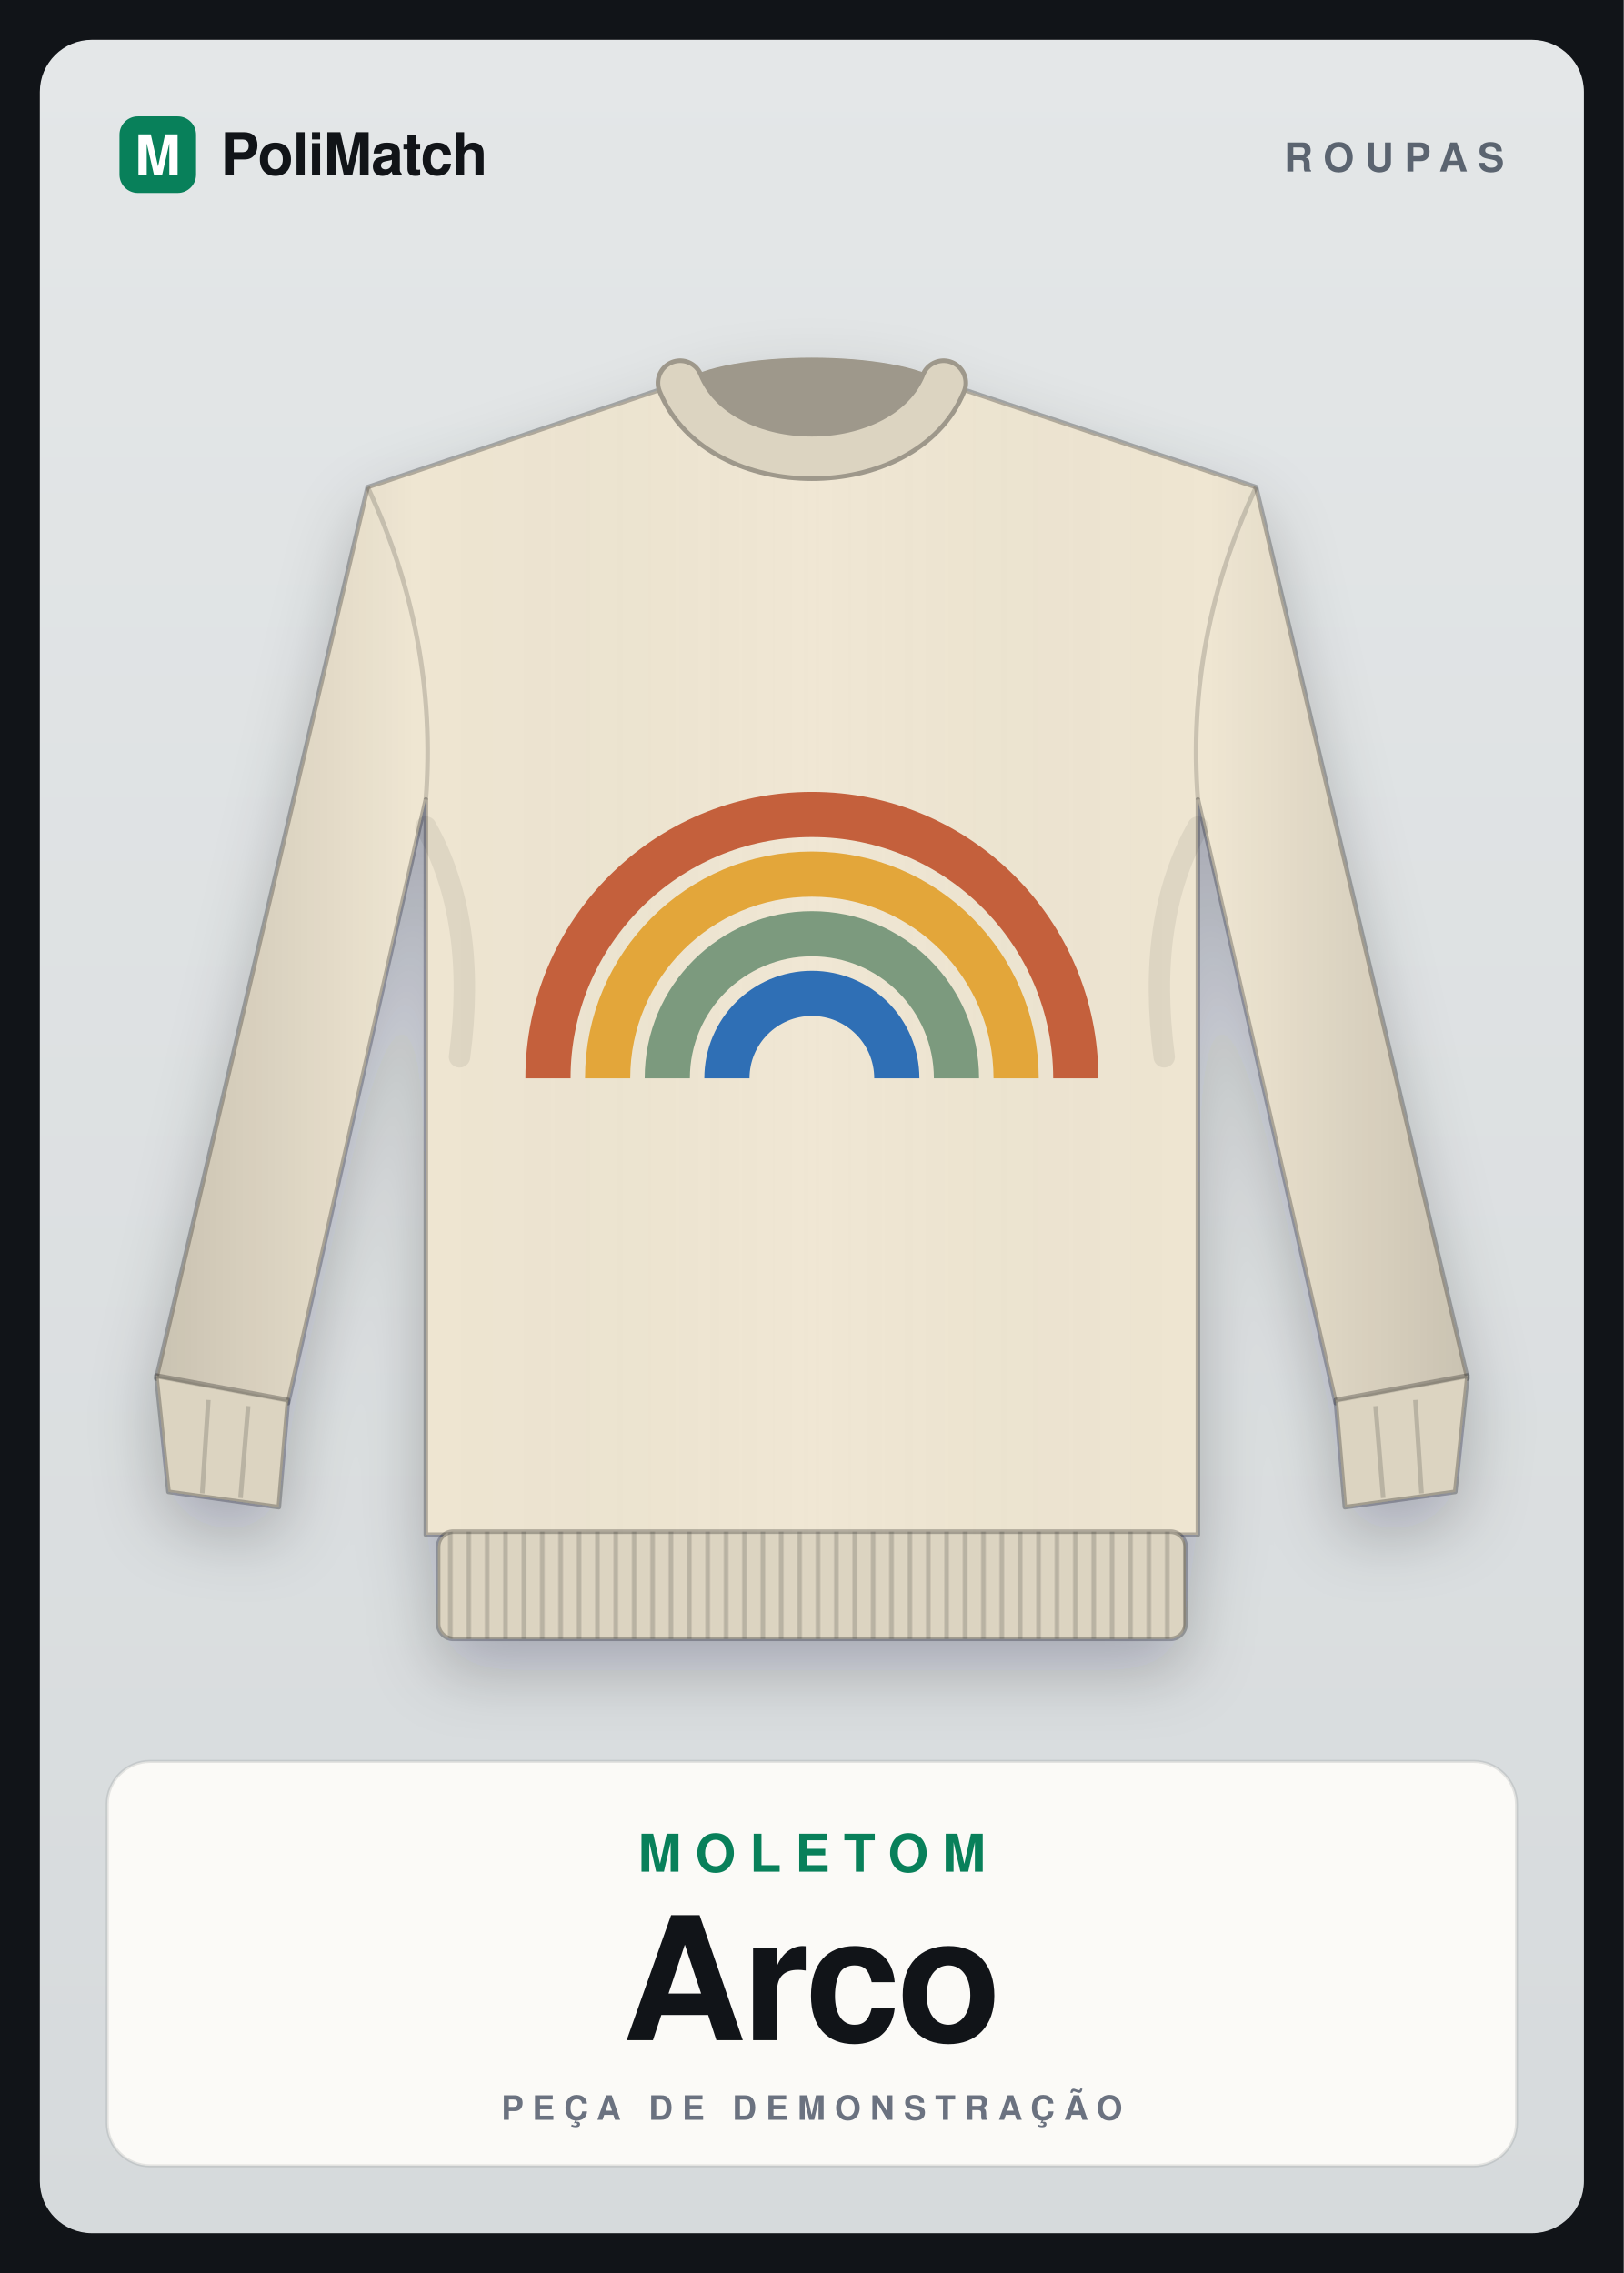
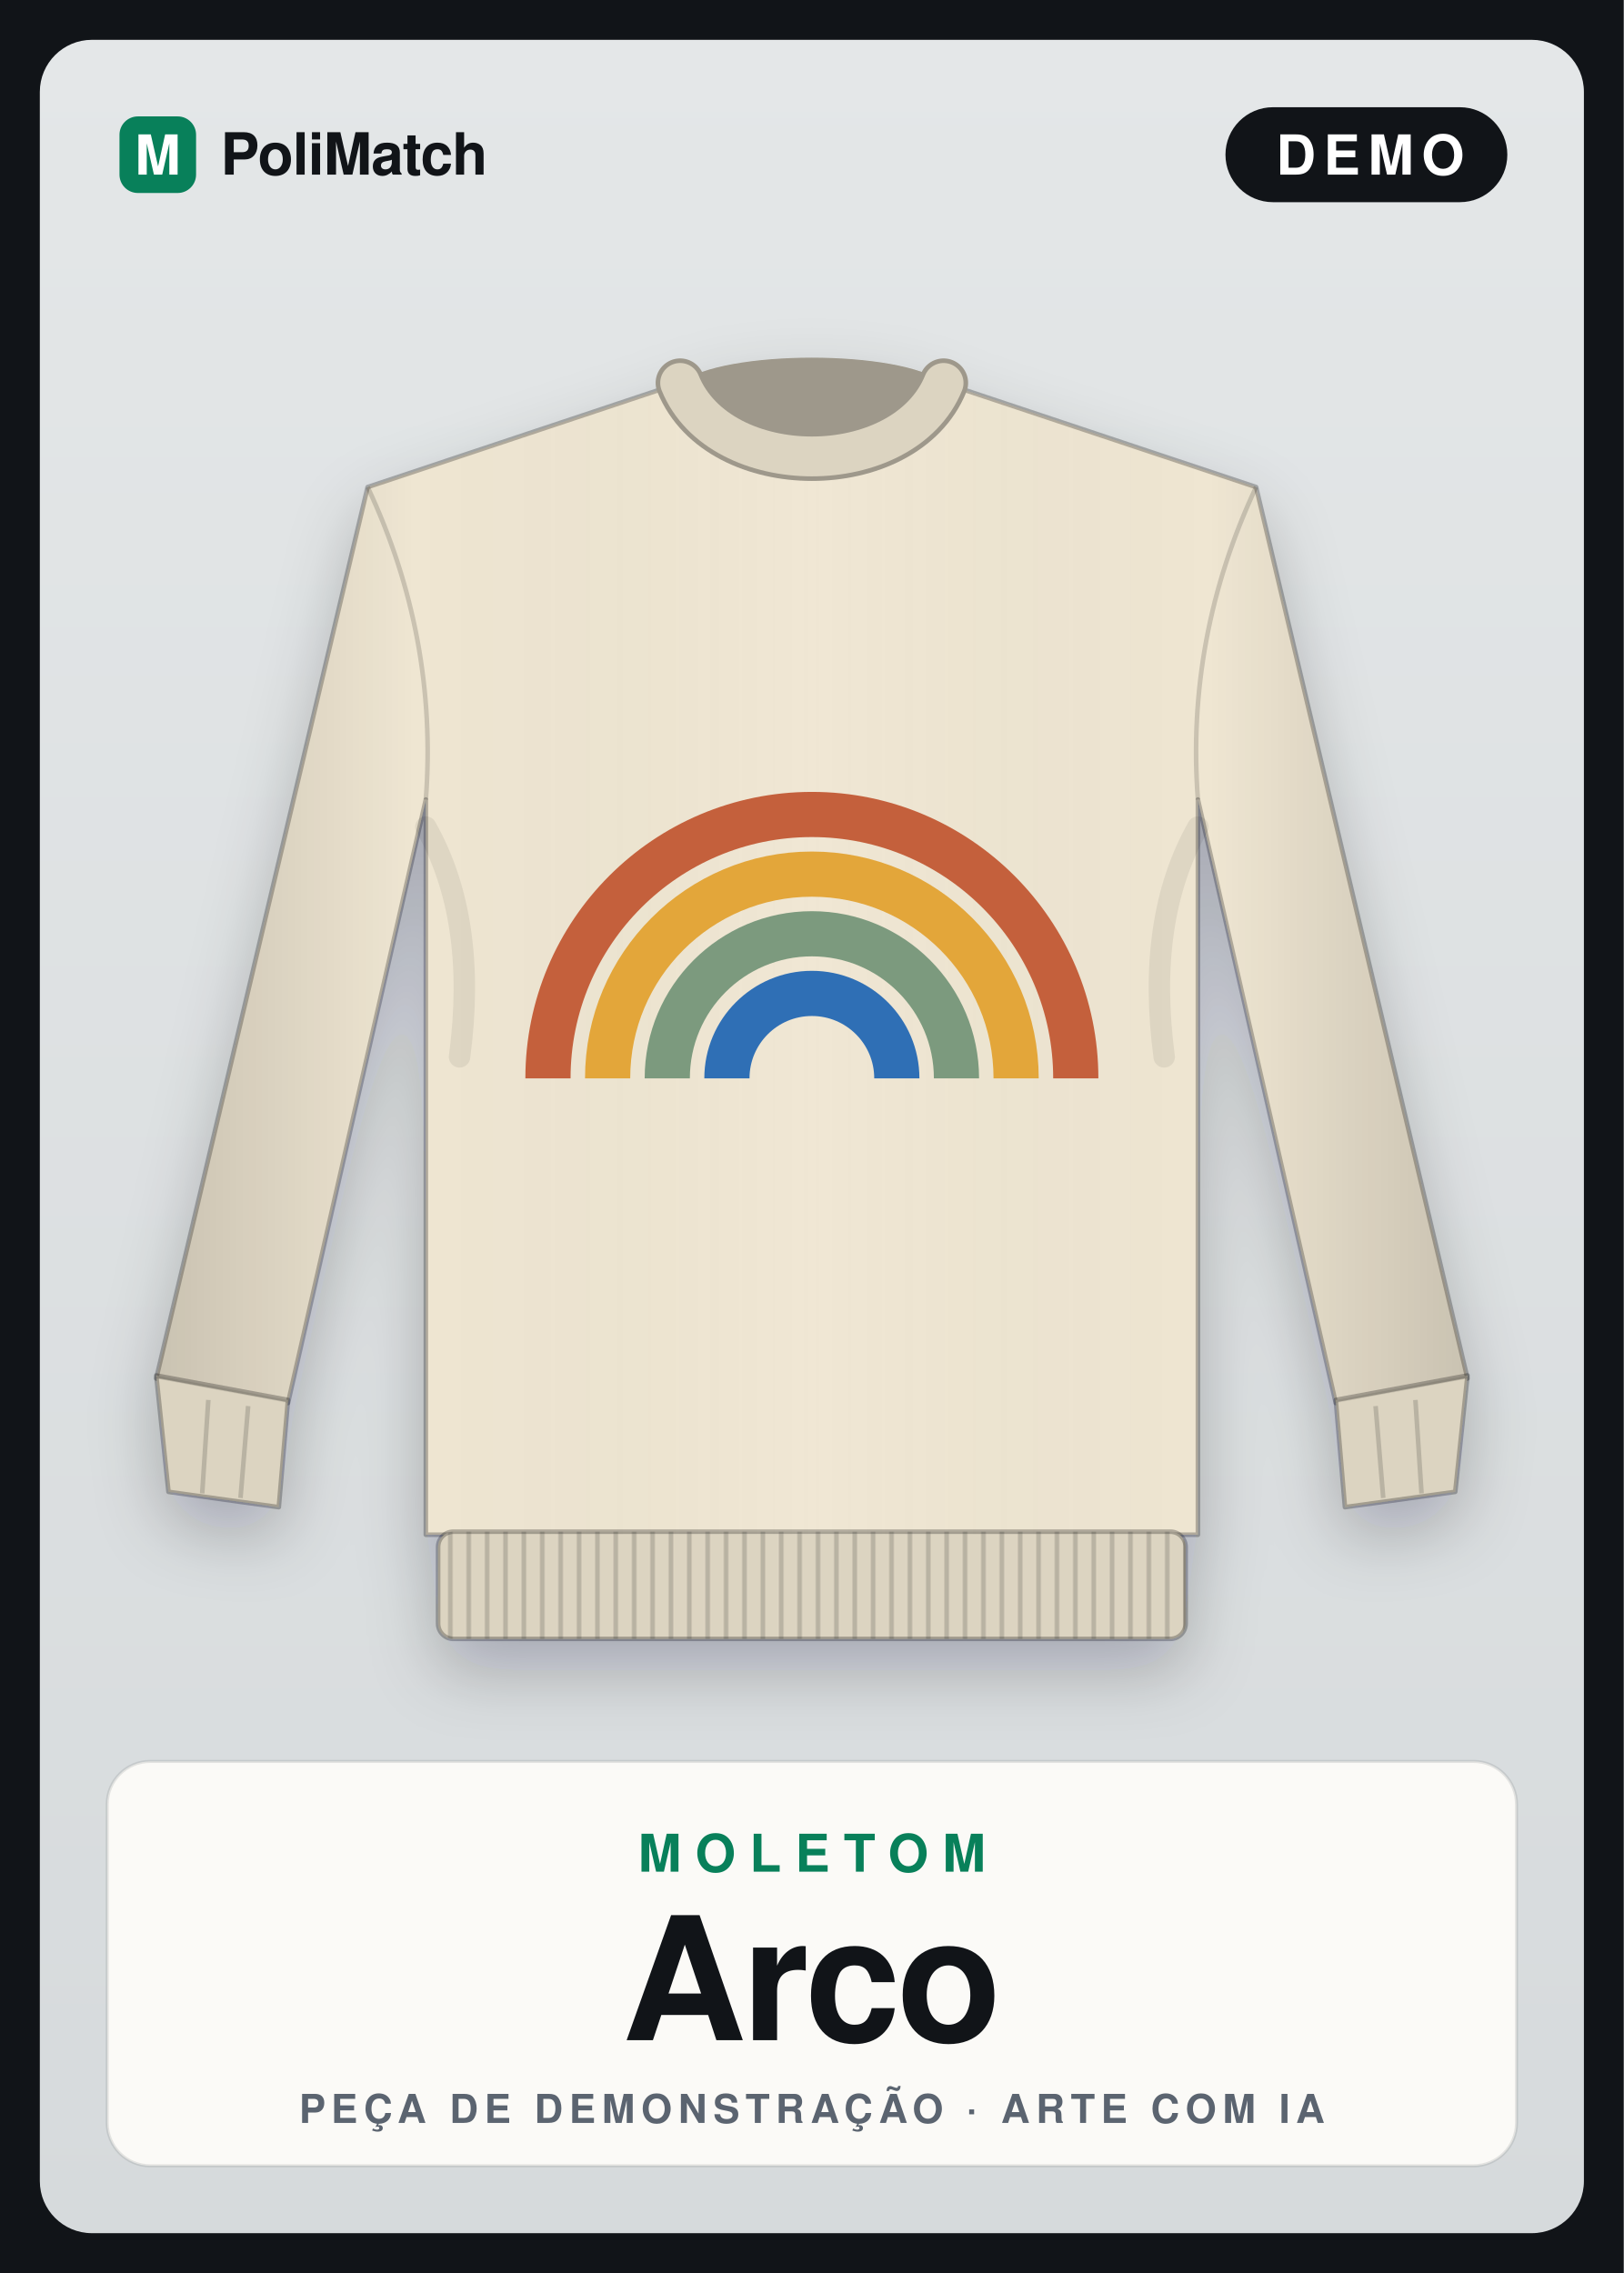
- <svg xmlns="http://www.w3.org/2000/svg" viewBox="0 0 1060 1484" width="1060" height="1484" font-family="-apple-system, 'SF Pro Display', 'Helvetica Neue', Helvetica, Arial, sans-serif">
+ <svg xmlns="http://www.w3.org/2000/svg" viewBox="0 0 1060 1484" width="1060" height="1484" font-family="'Helvetica Neue', Helvetica, Arial, sans-serif">
  <defs>
    <filter id="drop" x="-20%" y="-20%" width="140%" height="140%">
      <feDropShadow dx="0" dy="20" stdDeviation="22" flood-color="#0B1220" flood-opacity="0.24" />
    </filter>
    <linearGradient id="fold" x1="0" y1="0" x2="1" y2="0">
      <stop offset="0" stop-color="#000" stop-opacity="0.16" />
      <stop offset="0.2" stop-color="#000" stop-opacity="0" />
      <stop offset="0.5" stop-color="#fff" stop-opacity="0.05" />
      <stop offset="0.8" stop-color="#000" stop-opacity="0" />
      <stop offset="1" stop-color="#000" stop-opacity="0.16" />
    </linearGradient>
    <linearGradient id="panel" x1="0" y1="0" x2="0" y2="1">
      <stop offset="0" stop-color="#e4e7e8" />
      <stop offset="1" stop-color="#D6DADC" />
    </linearGradient>
  </defs>
  <rect width="1060" height="1484" fill="#111418" />
  <rect x="26" y="26" width="1008" height="1432" rx="34" fill="url(#panel)" />
  <rect x="78" y="76" width="50" height="50" rx="12" fill="#08805A" />
  <text x="103" y="114" font-size="36" font-weight="800" fill="#fff" text-anchor="middle">M</text>
  <text x="144" y="114" font-size="38" font-weight="700" fill="#111418" letter-spacing="-0.5">PoliMatch</text>
-   <text x="982" y="112" font-size="26" font-weight="700" fill="#5B6470" text-anchor="end" letter-spacing="7">ROUPAS</text>
+   <rect x="800" y="70" width="184" height="62" rx="31" fill="#111418" />
+   <text x="894.5" y="114" font-size="36" font-weight="700" fill="#fff" text-anchor="middle" letter-spacing="5">DEMO</text>
  <defs>
    <pattern id="rib" width="12" height="12" patternUnits="userSpaceOnUse">
      <rect width="12" height="12" fill="#dcd4c1" />
      <path d="M6,0 V12" stroke="rgba(0,0,0,0.16)" stroke-width="3" />
    </pattern>
  </defs>
  <g filter="url(#drop)">
    <path d="M444,250 C472,228 588,228 616,250 C590,314 470,314 444,250 Z" fill="#9e988b" />
    <path d="M444,250 C470,314 590,314 616,250 L820,318 L958,900 L872,916 L782,522 L782,1002 L278,1002 L278,522 L188,916 L102,900 L240,318 Z" fill="#EFE6D2" stroke="rgba(0,0,0,0.26)" stroke-width="3" stroke-linejoin="round" />
    <rect x="286" y="1000" width="488" height="70" rx="10" fill="url(#rib)" stroke="rgba(0,0,0,0.26)" stroke-width="3" />
    <path d="M958,898 L872,914 L878,984 L950,974 Z" fill="#dcd4c1" stroke="rgba(0,0,0,0.26)" stroke-width="3" stroke-linejoin="round" />
    <g transform="translate(1060,0) scale(-1,1)">
      <path d="M958,898 L872,914 L878,984 L950,974 Z" fill="#dcd4c1" stroke="rgba(0,0,0,0.26)" stroke-width="3" stroke-linejoin="round" />
    </g>
  </g>
  <path d="M444,250 C470,314 590,314 616,250 L820,318 L958,900 L872,916 L782,522 L782,1002 L278,1002 L278,522 L188,916 L102,900 L240,318 Z" fill="url(#fold)" />
  <path d="M820,318 Q774,416 782,522" fill="none" stroke="rgba(0,0,0,0.16)" stroke-width="3" />
  <path d="M782,540 q-34,60 -22,150" fill="none" stroke="rgba(0,0,0,0.07)" stroke-width="14" stroke-linecap="round" />
  <path d="M898,918 L903,978 M924,914 L928,975" fill="none" stroke="rgba(0,0,0,0.16)" stroke-width="3" />
  <g transform="translate(1060,0) scale(-1,1)">
    <path d="M820,318 Q774,416 782,522" fill="none" stroke="rgba(0,0,0,0.16)" stroke-width="3" />
    <path d="M782,540 q-34,60 -22,150" fill="none" stroke="rgba(0,0,0,0.07)" stroke-width="14" stroke-linecap="round" />
    <path d="M898,918 L903,978 M924,914 L928,975" fill="none" stroke="rgba(0,0,0,0.16)" stroke-width="3" />
  </g>
  <path d="M444,250 C470,314 590,314 616,250" fill="none" stroke="#9e988b" stroke-width="32" stroke-linecap="round" />
  <path d="M444,250 C470,314 590,314 616,250" fill="none" stroke="#dcd4c1" stroke-width="26" stroke-linecap="round" />
  <g transform="translate(530,612) scale(1.18)">
    <g fill="none" stroke-width="25" stroke-linecap="butt">
      <path d="M-146,78 A146,146 0 0 1 146,78" stroke="#C4603C" />
      <path d="M-113,78 A113,113 0 0 1 113,78" stroke="#E3A63A" />
      <path d="M-80,78 A80,80 0 0 1 80,78" stroke="#7C9A7E" />
      <path d="M-47,78 A47,47 0 0 1 47,78" stroke="#2F6FB5" />
    </g>
  </g>
  <rect x="70" y="1150" width="920" height="264" rx="28" fill="#FBFAF7" stroke="rgba(17,20,24,0.10)" stroke-width="2" />
  <text x="530" y="1222" font-size="34" font-weight="800" fill="#08805A" text-anchor="middle" letter-spacing="9">MOLETOM</text>
  <text x="530" y="1332" font-size="112" font-weight="800" fill="#111418" text-anchor="middle" letter-spacing="-2.5">Arco</text>
-   <text x="530" y="1384" font-size="22" font-weight="600" fill="#6B7280" text-anchor="middle" letter-spacing="6">PEÇA DE DEMONSTRAÇÃO</text>
+   <text x="530" y="1386" font-size="26" font-weight="700" fill="#5B6470" text-anchor="middle" letter-spacing="4">PEÇA DE DEMONSTRAÇÃO · ARTE COM IA</text>
</svg>
